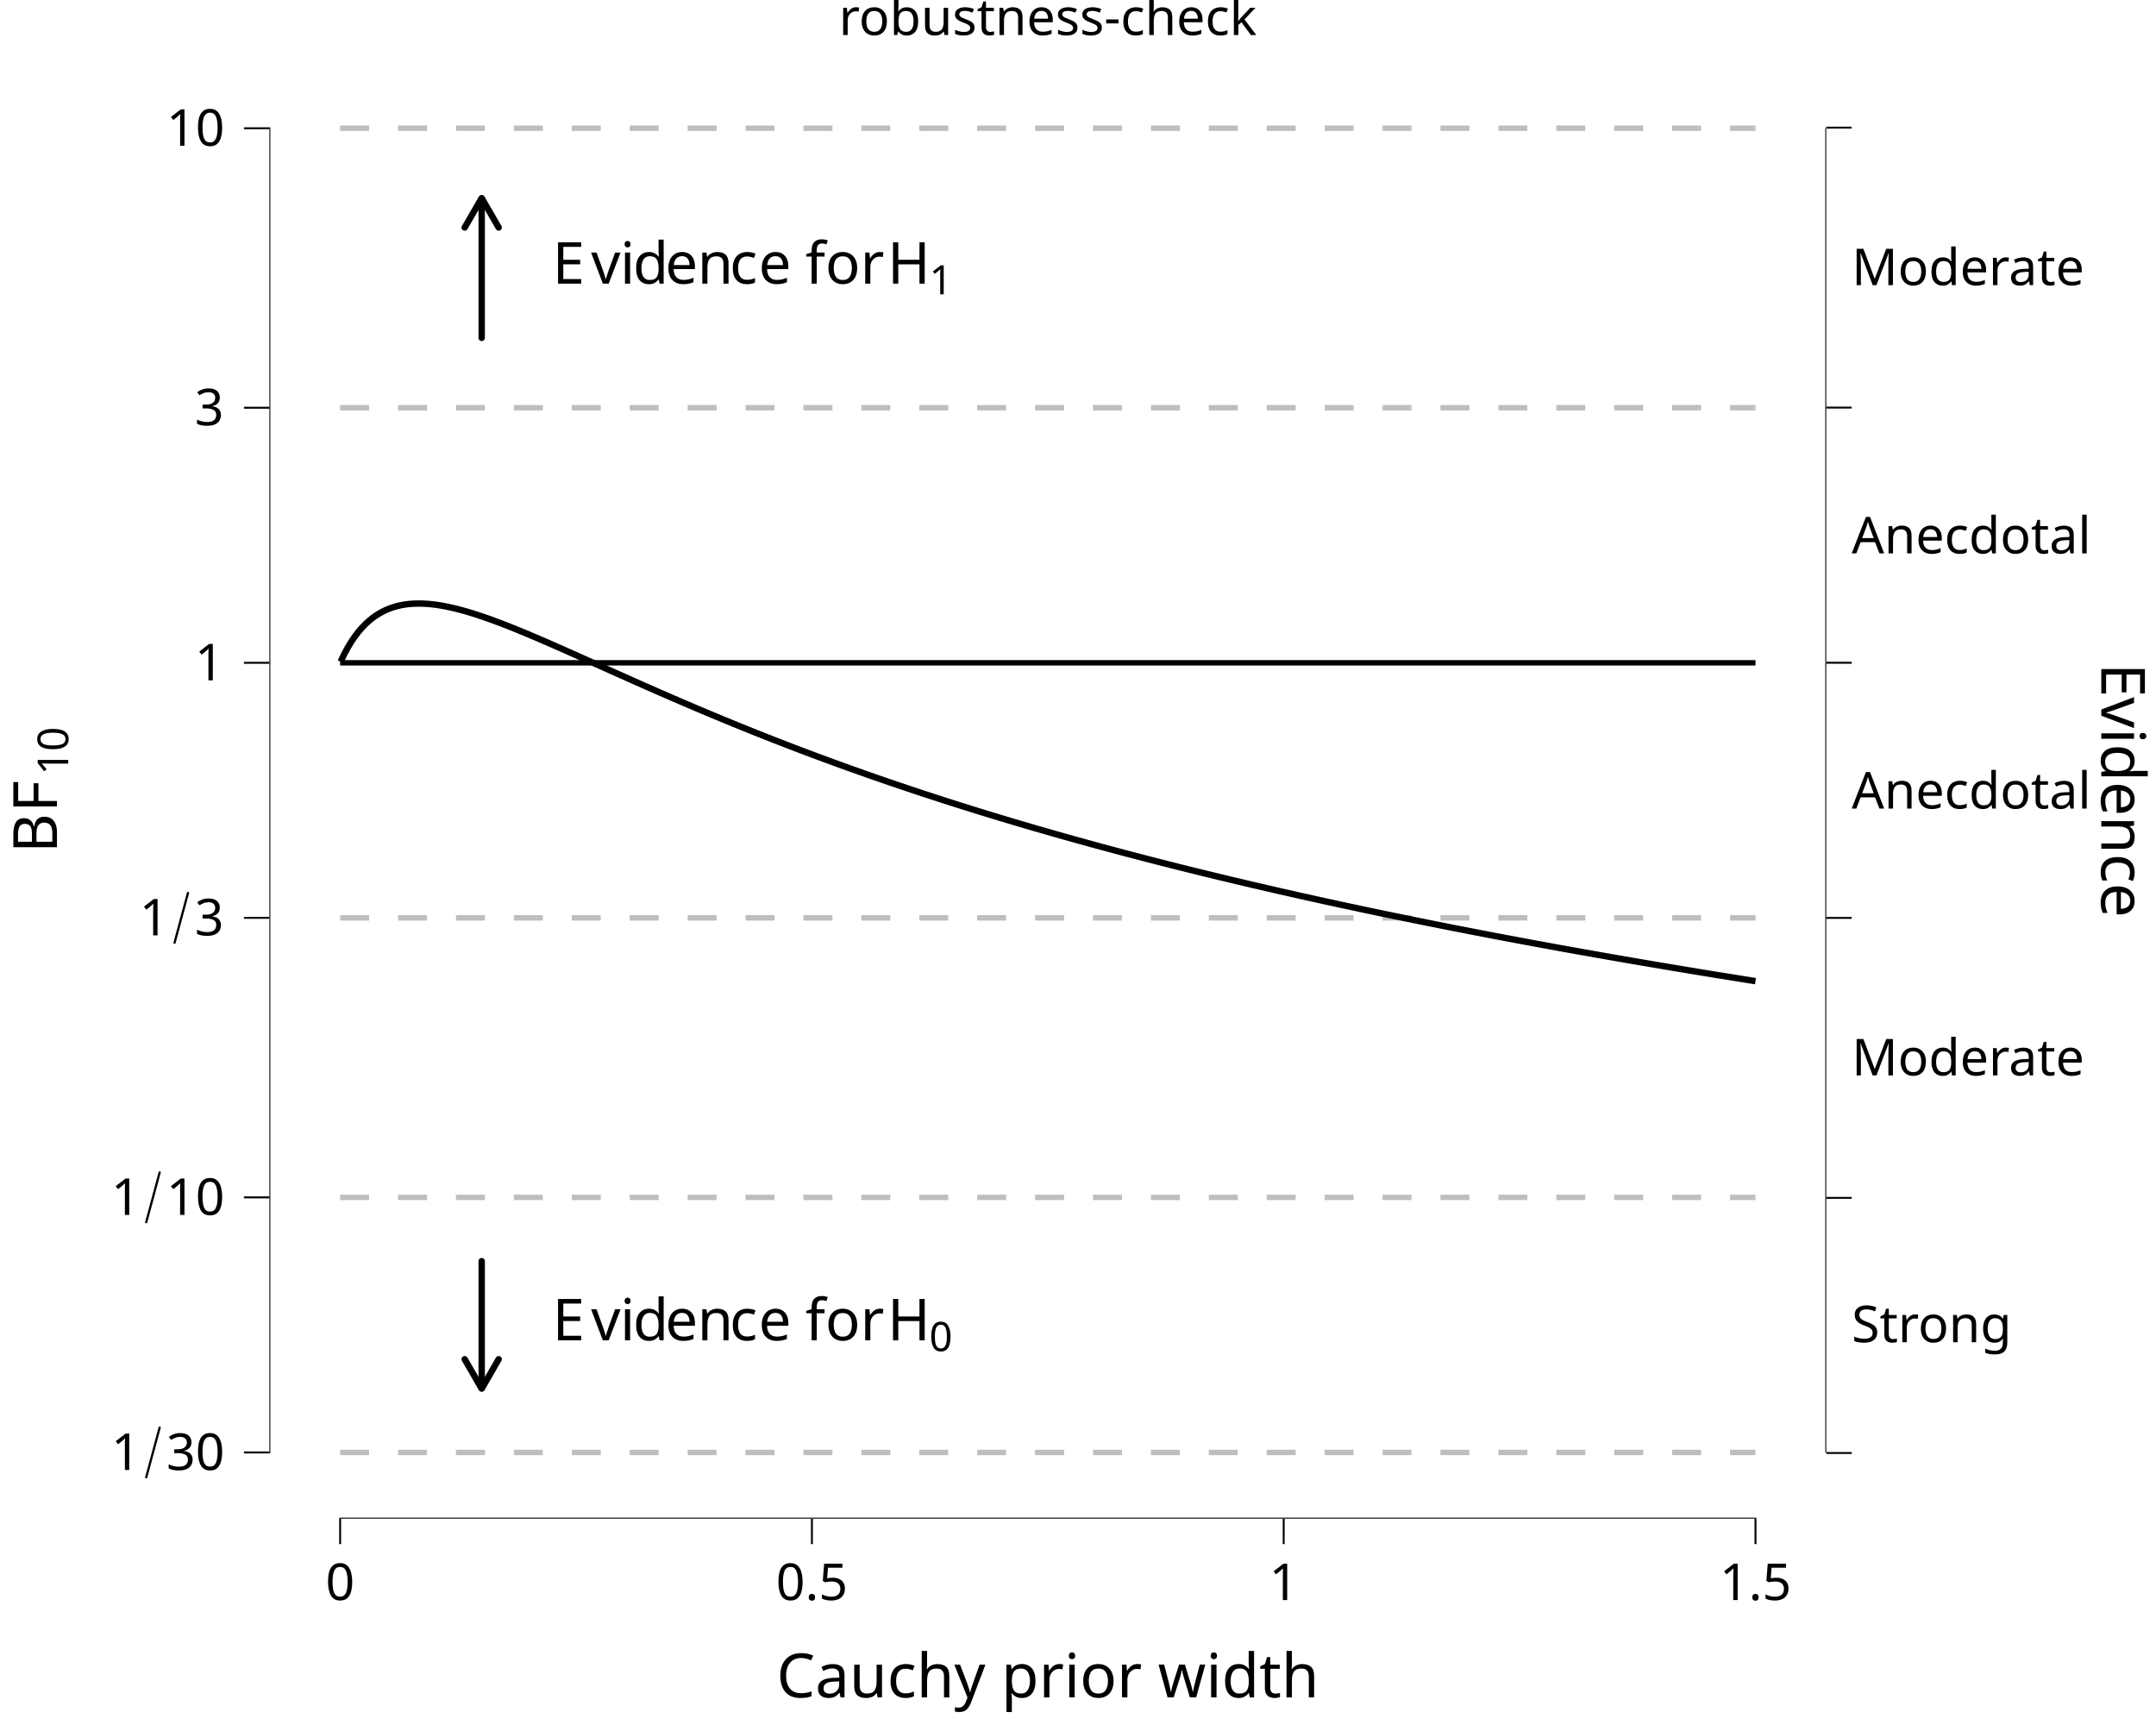
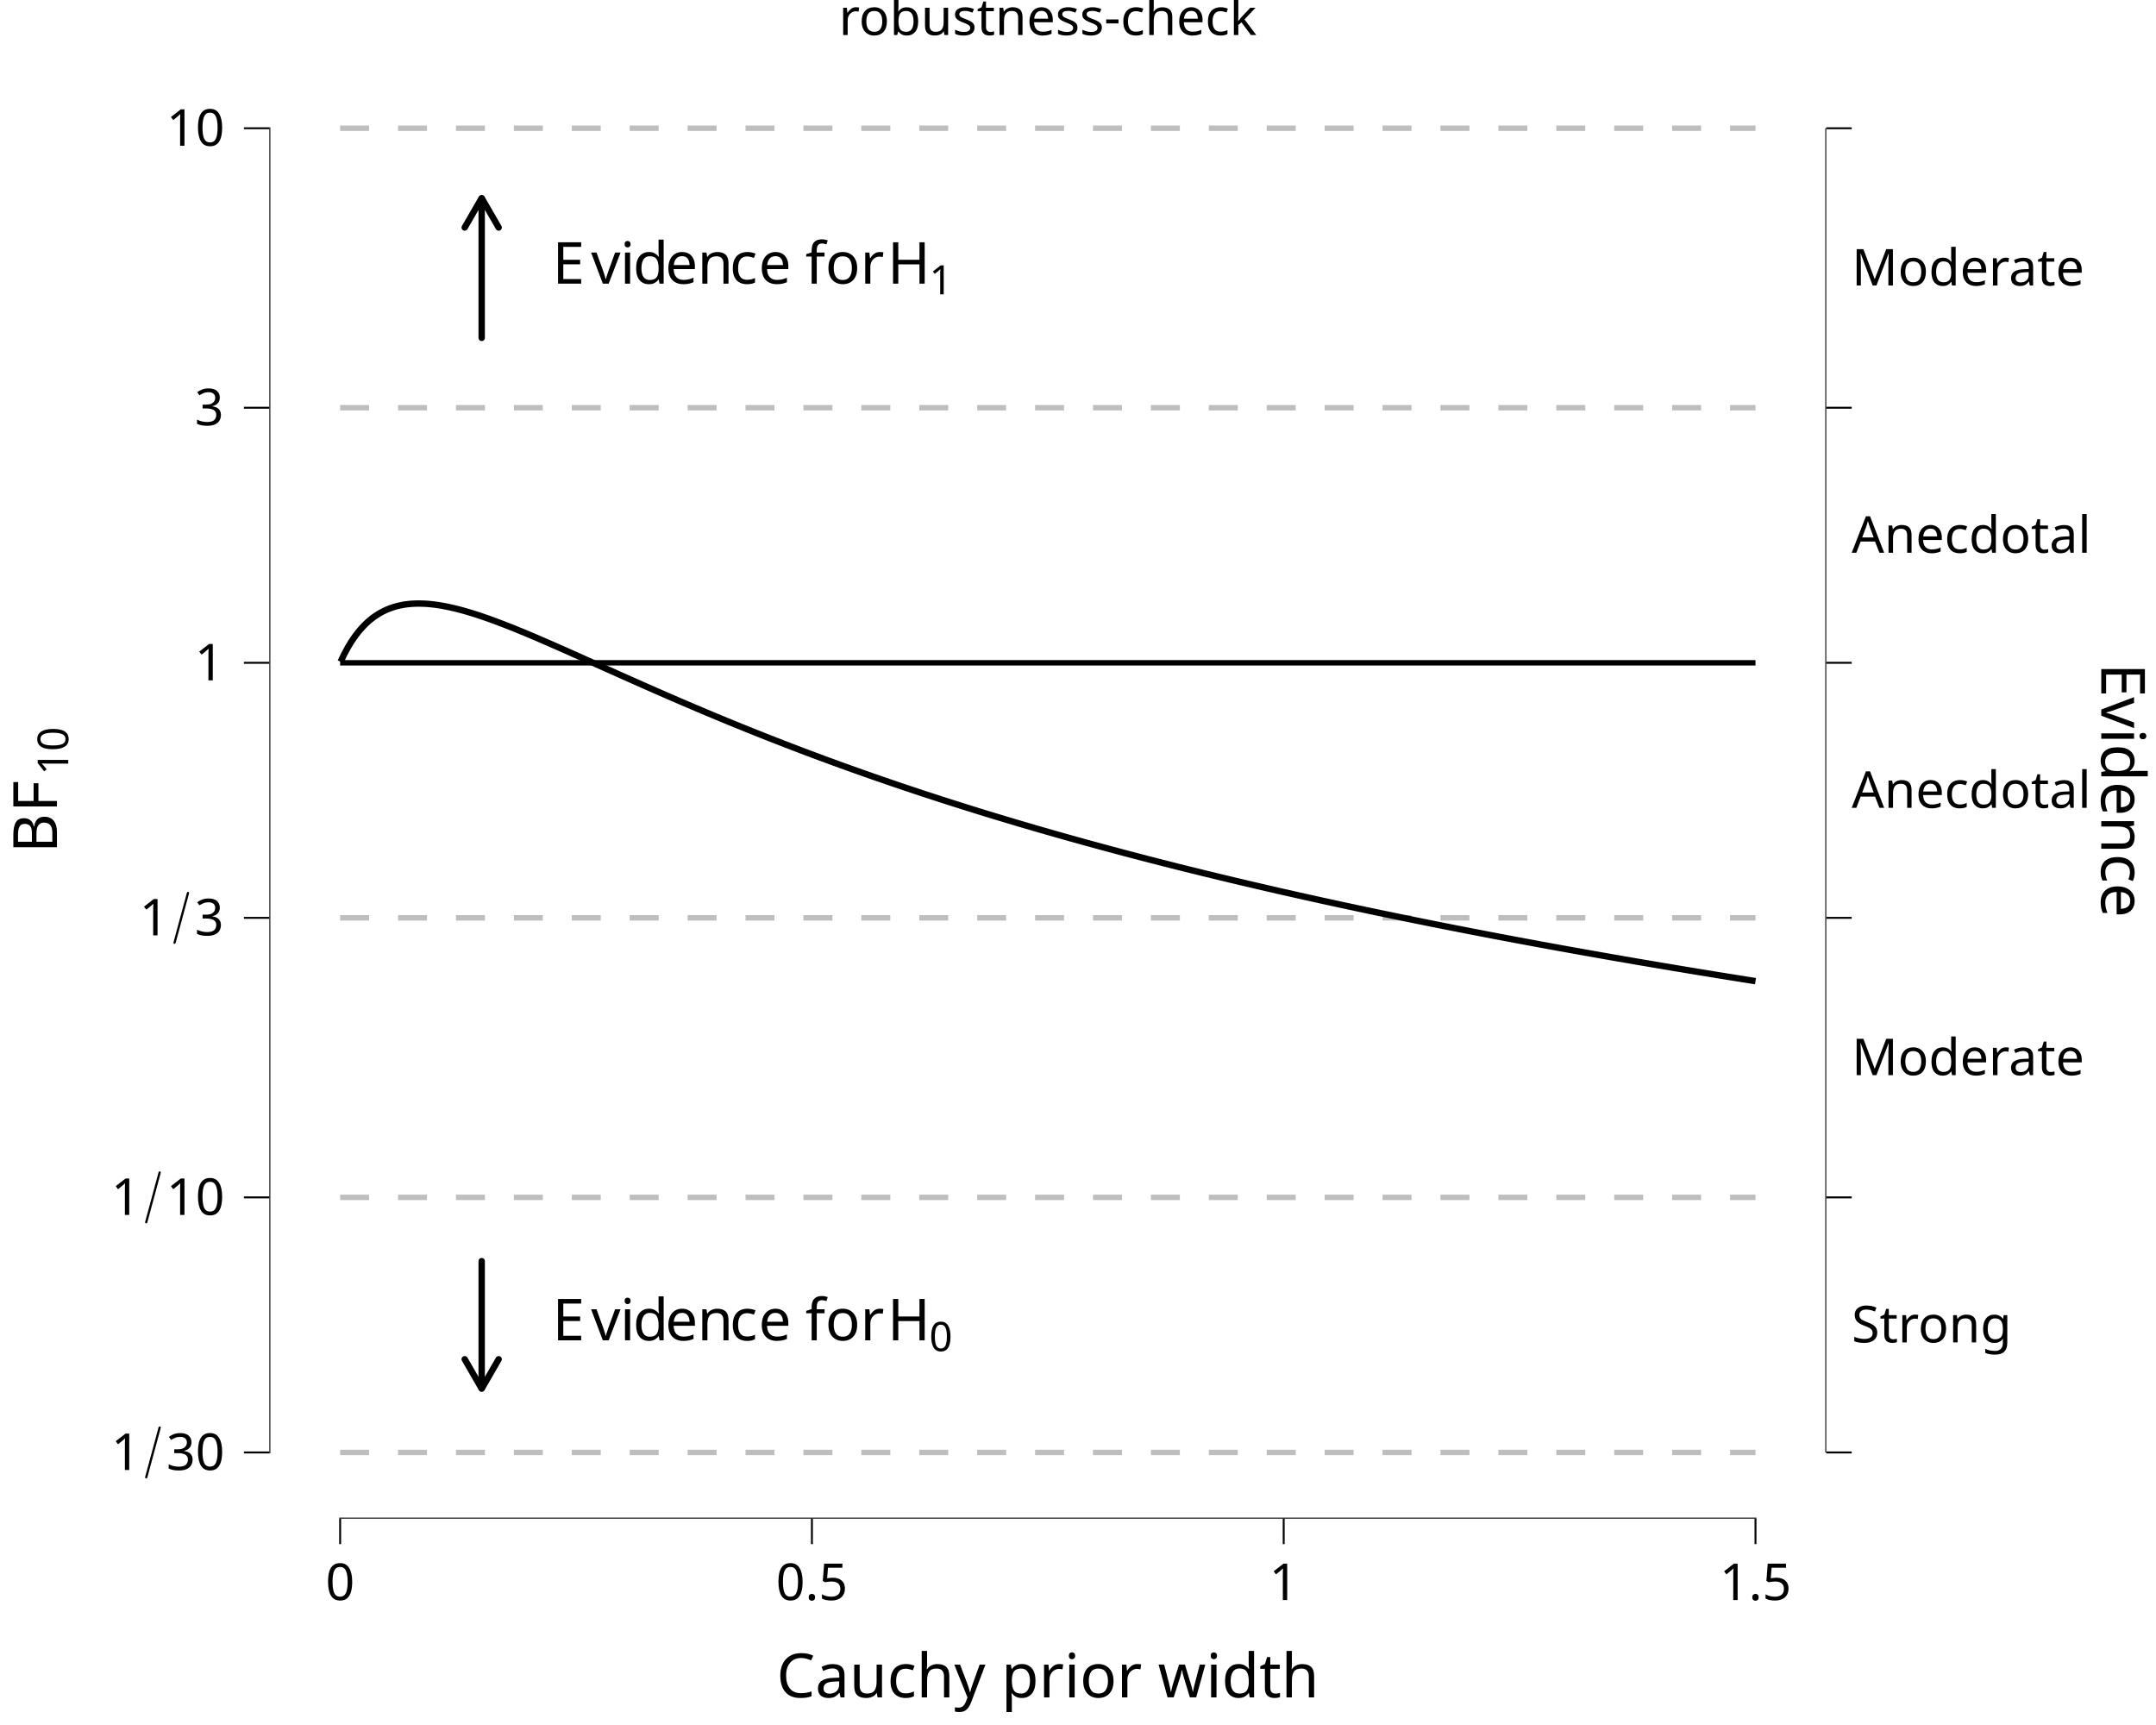
<svg xmlns="http://www.w3.org/2000/svg" class="svglite" data-engine-version="2.0" width="720.00pt" height="576.00pt" viewBox="0 0 720.00 576.00">
  <defs>
    <style type="text/css">
    .svglite line, .svglite polyline, .svglite polygon, .svglite path, .svglite rect, .svglite circle {
      fill: none;
      stroke: #000000;
      stroke-linecap: round;
      stroke-linejoin: round;
      stroke-miterlimit: 10.00;
    }
  </style>
  </defs>
  <rect width="100%" height="100%" style="stroke: none; fill: #FFFFFF;" />
  <defs>
    <clipPath id="cpMC4wMHw3MjAuMDB8MC4wMHw1NzYuMDA=">
      <rect x="0.00" y="0.00" width="720.00" height="576.00" />
    </clipPath>
  </defs>
  <g clip-path="url(#cpMC4wMHw3MjAuMDB8MC4wMHw1NzYuMDA=)">
    <rect x="-0" y="0.00" width="720.00" height="576.00" style="stroke-width: 10.67; stroke: none;" />
  </g>
  <defs>
    <clipPath id="cpODkuOTZ8NjA5Ljg4fDIwLjcxfDUwNy4wOQ==">
      <rect x="89.96" y="20.71" width="519.92" height="486.39" />
    </clipPath>
  </defs>
  <g clip-path="url(#cpODkuOTZ8NjA5Ljg4fDIwLjcxfDUwNy4wOQ==)">
    <rect x="89.96" y="20.71" width="519.92" height="486.39" style="stroke-width: 10.67; stroke: none;" />
    <line x1="113.59" y1="484.99" x2="586.25" y2="484.99" style="stroke-width: 1.81; stroke: #BEBEBE; stroke-dasharray: 9.67,9.67; stroke-linecap: butt;" />
    <line x1="113.59" y1="399.82" x2="586.25" y2="399.82" style="stroke-width: 1.81; stroke: #BEBEBE; stroke-dasharray: 9.67,9.67; stroke-linecap: butt;" />
    <line x1="113.59" y1="306.48" x2="586.25" y2="306.48" style="stroke-width: 1.81; stroke: #BEBEBE; stroke-dasharray: 9.67,9.67; stroke-linecap: butt;" />
    <line x1="113.59" y1="221.32" x2="586.25" y2="221.32" style="stroke-width: 1.81; stroke-linecap: butt;" />
    <line x1="113.59" y1="136.15" x2="586.25" y2="136.15" style="stroke-width: 1.81; stroke: #BEBEBE; stroke-dasharray: 9.67,9.67; stroke-linecap: butt;" />
    <line x1="113.59" y1="42.82" x2="586.25" y2="42.82" style="stroke-width: 1.81; stroke: #BEBEBE; stroke-dasharray: 9.67,9.67; stroke-linecap: butt;" />
    <polyline points="113.75,220.96 114.93,218.48 116.12,216.27 117.30,214.30 118.49,212.56 119.67,211.00 120.86,209.62 122.04,208.40 123.22,207.31 124.41,206.35 125.59,205.51 126.78,204.77 127.96,204.13 129.14,203.57 130.33,203.10 131.51,202.70 132.70,202.36 133.88,202.09 135.07,201.88 136.25,201.72 137.43,201.61 138.62,201.55 139.80,201.53 140.99,201.55 142.17,201.60 143.35,201.69 144.54,201.81 145.72,201.96 146.91,202.14 148.09,202.35 149.28,202.58 150.46,202.83 151.64,203.10 152.83,203.39 154.01,203.70 155.20,204.03 156.38,204.37 157.57,204.73 158.75,205.10 159.93,205.49 161.12,205.89 162.30,206.29 163.49,206.71 164.67,207.14 165.85,207.58 167.04,208.03 168.22,208.48 169.41,208.94 170.59,209.41 171.78,209.88 172.96,210.37 174.14,210.85 175.33,211.34 176.51,211.84 177.70,212.34 178.88,212.84 180.07,213.35 181.25,213.86 182.43,214.37 183.62,214.89 184.80,215.41 185.99,215.93 187.17,216.45 188.35,216.97 189.54,217.50 190.72,218.03 191.91,218.56 193.09,219.08 194.28,219.61 195.46,220.15 196.64,220.68 197.83,221.21 199.01,221.74 200.20,222.27 201.38,222.80 202.56,223.33 203.75,223.86 204.93,224.39 206.12,224.93 207.30,225.45 208.49,225.98 209.67,226.51 210.85,227.04 212.04,227.57 213.22,228.09 214.41,228.62 215.59,229.14 216.78,229.66 217.96,230.18 219.14,230.70 220.33,231.22 221.51,231.74 222.70,232.25 223.88,232.77 225.06,233.28 226.25,233.79 227.43,234.30 228.62,234.81 229.80,235.32 230.99,235.82 232.17,236.33 233.35,236.83 234.54,237.33 235.72,237.83 236.91,238.33 238.09,238.82 239.28,239.32 240.46,239.81 241.64,240.30 242.83,240.79 244.01,241.27 245.20,241.76 246.38,242.24 247.56,242.72 248.75,243.20 249.93,243.68 251.12,244.15 252.30,244.63 253.49,245.10 254.67,245.57 255.85,246.04 257.04,246.50 258.22,246.97 259.41,247.43 260.59,247.89 261.77,248.35 262.96,248.81 264.14,249.26 265.33,249.72 266.51,250.17 267.70,250.62 268.88,251.07 270.06,251.51 271.25,251.96 272.43,252.40 273.62,252.84 274.80,253.28 275.99,253.72 277.17,254.15 278.35,254.59 279.54,255.02 280.72,255.45 281.91,255.88 283.09,256.30 284.27,256.73 285.46,257.15 286.64,257.57 287.83,257.99 289.01,258.41 290.20,258.82 291.38,259.24 292.56,259.65 293.75,260.06 294.93,260.47 296.12,260.88 297.30,261.29 298.48,261.69 299.67,262.09 300.85,262.49 302.04,262.89 303.22,263.29 304.41,263.69 305.59,264.08 306.77,264.47 307.96,264.87 309.14,265.26 310.33,265.64 311.51,266.03 312.70,266.41 313.88,266.80 315.06,267.18 316.25,267.56 317.43,267.94 318.62,268.32 319.80,268.69 320.98,269.07 322.17,269.44 323.35,269.81 324.54,270.18 325.72,270.55 326.91,270.92 328.09,271.28 329.27,271.65 330.46,272.01 331.64,272.37 332.83,272.73 334.01,273.09 335.20,273.44 336.38,273.80 337.56,274.15 338.75,274.51 339.93,274.86 341.12,275.21 342.30,275.56 343.48,275.90 344.67,276.25 345.85,276.60 347.04,276.94 348.22,277.28 349.41,277.62 350.59,277.96 351.77,278.30 352.96,278.64 354.14,278.97 355.33,279.31 356.51,279.64 357.69,279.97 358.88,280.30 360.06,280.63 361.25,280.96 362.43,281.29 363.62,281.61 364.80,281.94 365.98,282.26 367.17,282.58 368.35,282.90 369.54,283.22 370.72,283.54 371.91,283.86 373.09,284.18 374.27,284.49 375.46,284.81 376.64,285.12 377.83,285.43 379.01,285.74 380.19,286.05 381.38,286.36 382.56,286.67 383.75,286.98 384.93,287.28 386.12,287.58 387.30,287.89 388.48,288.19 389.67,288.49 390.85,288.79 392.04,289.09 393.22,289.39 394.41,289.69 395.59,289.98 396.77,290.28 397.96,290.57 399.14,290.86 400.33,291.15 401.51,291.45 402.69,291.74 403.88,292.02 405.06,292.31 406.25,292.60 407.43,292.89 408.62,293.17 409.80,293.45 410.98,293.74 412.17,294.02 413.35,294.30 414.54,294.58 415.72,294.86 416.90,295.14 418.09,295.42 419.27,295.69 420.46,295.97 421.64,296.24 422.83,296.52 424.01,296.79 425.19,297.06 426.38,297.34 427.56,297.61 428.75,297.88 429.93,298.14 431.12,298.41 432.30,298.68 433.48,298.95 434.67,299.21 435.85,299.48 437.04,299.74 438.22,300.00 439.40,300.26 440.59,300.53 441.77,300.79 442.96,301.05 444.14,301.30 445.33,301.56 446.51,301.82 447.69,302.08 448.88,302.33 450.06,302.59 451.25,302.84 452.43,303.09 453.61,303.35 454.80,303.60 455.98,303.85 457.17,304.10 458.35,304.35 459.54,304.60 460.72,304.85 461.90,305.09 463.09,305.34 464.27,305.58 465.46,305.83 466.64,306.07 467.83,306.32 469.01,306.56 470.19,306.80 471.38,307.04 472.56,307.29 473.75,307.53 474.93,307.76 476.11,308.00 477.30,308.24 478.48,308.48 479.67,308.72 480.85,308.95 482.04,309.19 483.22,309.42 484.40,309.66 485.59,309.89 486.77,310.12 487.96,310.35 489.14,310.58 490.33,310.82 491.51,311.05 492.69,311.27 493.88,311.50 495.06,311.73 496.25,311.96 497.43,312.19 498.61,312.41 499.80,312.64 500.98,312.86 502.17,313.09 503.35,313.31 504.54,313.53 505.72,313.76 506.90,313.98 508.09,314.20 509.27,314.42 510.46,314.64 511.64,314.86 512.82,315.08 514.01,315.30 515.19,315.52 516.38,315.73 517.56,315.95 518.75,316.17 519.93,316.38 521.11,316.60 522.30,316.81 523.48,317.02 524.67,317.24 525.85,317.45 527.04,317.66 528.22,317.87 529.40,318.08 530.59,318.29 531.77,318.50 532.96,318.71 534.14,318.92 535.32,319.13 536.51,319.34 537.69,319.55 538.88,319.75 540.06,319.96 541.25,320.16 542.43,320.37 543.61,320.57 544.80,320.78 545.98,320.98 547.17,321.19 548.35,321.39 549.54,321.59 550.72,321.79 551.90,321.99 553.09,322.19 554.27,322.39 555.46,322.59 556.64,322.79 557.82,322.99 559.01,323.19 560.19,323.39 561.38,323.58 562.56,323.78 563.75,323.98 564.93,324.17 566.11,324.37 567.30,324.56 568.48,324.76 569.67,324.95 570.85,325.14 572.03,325.34 573.22,325.53 574.40,325.72 575.59,325.91 576.77,326.10 577.96,326.29 579.14,326.48 580.32,326.67 581.51,326.86 582.69,327.05 583.88,327.24 585.06,327.43 586.25,327.62 " style="stroke-width: 2.13; stroke-linecap: butt;" />
    <line x1="160.86" y1="421.11" x2="160.86" y2="463.69" style="stroke-width: 2.13; stroke-linejoin: bevel;" />
    <polyline points="155.19,453.87 160.86,463.69 166.53,453.87 " style="stroke-width: 2.13; stroke-linejoin: bevel;" />
    <line x1="160.86" y1="112.82" x2="160.86" y2="66.15" style="stroke-width: 2.13; stroke-linejoin: bevel;" />
    <polyline points="166.53,75.97 160.86,66.15 155.19,75.97 " style="stroke-width: 2.13; stroke-linejoin: bevel;" />
    <text x="184.49" y="447.56" style="font-size: 19.35px; font-family: sans;" textLength="12.91px" lengthAdjust="spacingAndGlyphs">E</text>
    <text x="197.40" y="447.56" style="font-size: 19.35px; font-family: sans;" textLength="9.68px" lengthAdjust="spacingAndGlyphs">v</text>
    <text x="207.08" y="447.56" style="font-size: 19.35px; font-family: sans;" textLength="4.30px" lengthAdjust="spacingAndGlyphs">i</text>
    <text x="211.38" y="447.56" style="font-size: 19.35px; font-family: sans;" textLength="10.76px" lengthAdjust="spacingAndGlyphs">d</text>
    <text x="222.14" y="447.56" style="font-size: 19.35px; font-family: sans;" textLength="10.76px" lengthAdjust="spacingAndGlyphs">e</text>
    <text x="232.90" y="447.56" style="font-size: 19.35px; font-family: sans;" textLength="10.76px" lengthAdjust="spacingAndGlyphs">n</text>
    <text x="243.66" y="447.56" style="font-size: 19.35px; font-family: sans;" textLength="9.68px" lengthAdjust="spacingAndGlyphs">c</text>
    <text x="253.34" y="447.56" style="font-size: 19.35px; font-family: sans;" textLength="10.76px" lengthAdjust="spacingAndGlyphs">e</text>
    <text x="264.10" y="447.56" style="font-size: 19.35px; font-family: sans;" textLength="4.84px" lengthAdjust="spacingAndGlyphs"> </text>
    <text x="268.94" y="447.56" style="font-size: 19.35px; font-family: sans;" textLength="22.58px" lengthAdjust="spacingAndGlyphs">for</text>
    <text x="291.52" y="447.56" style="font-size: 19.35px; font-family: sans;" textLength="4.84px" lengthAdjust="spacingAndGlyphs"> </text>
    <text x="296.36" y="447.56" style="font-size: 19.35px; font-family: sans;" textLength="13.98px" lengthAdjust="spacingAndGlyphs">H</text>
    <text x="310.34" y="451.14" style="font-size: 13.54px; font-family: sans;" textLength="7.53px" lengthAdjust="spacingAndGlyphs">0</text>
    <text x="184.49" y="94.71" style="font-size: 19.35px; font-family: sans;" textLength="12.91px" lengthAdjust="spacingAndGlyphs">E</text>
    <text x="197.40" y="94.71" style="font-size: 19.35px; font-family: sans;" textLength="9.68px" lengthAdjust="spacingAndGlyphs">v</text>
    <text x="207.08" y="94.71" style="font-size: 19.35px; font-family: sans;" textLength="4.30px" lengthAdjust="spacingAndGlyphs">i</text>
    <text x="211.38" y="94.71" style="font-size: 19.35px; font-family: sans;" textLength="10.76px" lengthAdjust="spacingAndGlyphs">d</text>
    <text x="222.14" y="94.71" style="font-size: 19.35px; font-family: sans;" textLength="10.76px" lengthAdjust="spacingAndGlyphs">e</text>
    <text x="232.90" y="94.71" style="font-size: 19.35px; font-family: sans;" textLength="10.76px" lengthAdjust="spacingAndGlyphs">n</text>
    <text x="243.66" y="94.71" style="font-size: 19.35px; font-family: sans;" textLength="9.68px" lengthAdjust="spacingAndGlyphs">c</text>
    <text x="253.34" y="94.71" style="font-size: 19.35px; font-family: sans;" textLength="10.76px" lengthAdjust="spacingAndGlyphs">e</text>
    <text x="264.10" y="94.71" style="font-size: 19.35px; font-family: sans;" textLength="4.84px" lengthAdjust="spacingAndGlyphs"> </text>
    <text x="268.94" y="94.71" style="font-size: 19.35px; font-family: sans;" textLength="22.58px" lengthAdjust="spacingAndGlyphs">for</text>
    <text x="291.52" y="94.71" style="font-size: 19.35px; font-family: sans;" textLength="4.84px" lengthAdjust="spacingAndGlyphs"> </text>
    <text x="296.36" y="94.71" style="font-size: 19.35px; font-family: sans;" textLength="13.98px" lengthAdjust="spacingAndGlyphs">H</text>
    <text x="310.34" y="98.29" style="font-size: 13.54px; font-family: sans;" textLength="7.53px" lengthAdjust="spacingAndGlyphs">1</text>
    <line x1="113.27" y1="507.09" x2="586.56" y2="507.09" style="stroke-width: 0.64; stroke-linecap: butt;" />
    <line x1="89.96" y1="485.30" x2="89.96" y2="42.50" style="stroke-width: 0.64; stroke-linecap: butt;" />
    <line x1="609.88" y1="484.99" x2="609.88" y2="42.82" style="stroke-width: 0.64; stroke-linecap: butt;" />
    <rect x="89.96" y="20.71" width="519.92" height="486.39" style="stroke-width: 0.00; stroke: none;" />
  </g>
  <g clip-path="url(#cpMC4wMHw3MjAuMDB8MC4wMHw1NzYuMDA=)">
    <polyline points="89.96,507.09 89.96,20.71 " style="stroke-width: 0.00; stroke: none; stroke-linecap: butt;" />
    <text x="37.13" y="490.84" style="font-size: 17.00px; font-family: sans;" textLength="9.46px" lengthAdjust="spacingAndGlyphs">1</text>
    <polyline points="48.83,493.29 53.32,476.68 " style="stroke-width: 0.75;" />
    <text x="55.57" y="490.84" style="font-size: 17.00px; font-family: sans;" textLength="18.91px" lengthAdjust="spacingAndGlyphs">30</text>
    <text x="37.13" y="405.67" style="font-size: 17.00px; font-family: sans;" textLength="9.46px" lengthAdjust="spacingAndGlyphs">1</text>
    <polyline points="48.83,408.12 53.32,391.51 " style="stroke-width: 0.75;" />
    <text x="55.57" y="405.67" style="font-size: 17.00px; font-family: sans;" textLength="18.91px" lengthAdjust="spacingAndGlyphs">10</text>
    <text x="46.58" y="312.33" style="font-size: 17.00px; font-family: sans;" textLength="9.46px" lengthAdjust="spacingAndGlyphs">1</text>
    <polyline points="58.29,314.79 62.78,298.18 " style="stroke-width: 0.75;" />
    <text x="65.03" y="312.33" style="font-size: 17.00px; font-family: sans;" textLength="9.46px" lengthAdjust="spacingAndGlyphs">3</text>
    <text x="65.03" y="227.17" style="font-size: 17.00px; font-family: sans;" textLength="9.46px" lengthAdjust="spacingAndGlyphs">1</text>
    <text x="65.03" y="142.01" style="font-size: 17.00px; font-family: sans;" textLength="9.46px" lengthAdjust="spacingAndGlyphs">3</text>
    <text x="55.57" y="48.67" style="font-size: 17.00px; font-family: sans;" textLength="18.91px" lengthAdjust="spacingAndGlyphs">10</text>
    <polyline points="81.46,484.99 89.96,484.99 " style="stroke-width: 0.64; stroke-linecap: butt;" />
    <polyline points="81.46,399.82 89.96,399.82 " style="stroke-width: 0.64; stroke-linecap: butt;" />
    <polyline points="81.46,306.48 89.96,306.48 " style="stroke-width: 0.64; stroke-linecap: butt;" />
    <polyline points="81.46,221.32 89.96,221.32 " style="stroke-width: 0.64; stroke-linecap: butt;" />
    <polyline points="81.46,136.15 89.96,136.15 " style="stroke-width: 0.64; stroke-linecap: butt;" />
    <polyline points="81.46,42.82 89.96,42.82 " style="stroke-width: 0.64; stroke-linecap: butt;" />
    <polyline points="609.88,507.09 609.88,20.71 " style="stroke-width: 0.00; stroke: none; stroke-linecap: butt;" />
-     <polyline points="609.88,485.18 618.38,485.18 " style="stroke-width: 0.64; stroke-linecap: butt;" />
-     <polyline points="609.88,442.34 618.38,442.34 " style="stroke-width: 0.64; stroke: none; stroke-linecap: butt;" />
-     <polyline points="609.88,399.98 618.38,399.98 " style="stroke-width: 0.64; stroke-linecap: butt;" />
-     <polyline points="609.88,353.24 618.38,353.24 " style="stroke-width: 0.64; stroke: none; stroke-linecap: butt;" />
-     <polyline points="609.88,306.50 618.38,306.50 " style="stroke-width: 0.64; stroke-linecap: butt;" />
-     <polyline points="609.88,264.14 618.38,264.14 " style="stroke-width: 0.64; stroke: none; stroke-linecap: butt;" />
-     <polyline points="609.88,221.30 618.38,221.30 " style="stroke-width: 0.64; stroke-linecap: butt;" />
-     <polyline points="609.88,178.94 618.38,178.94 " style="stroke-width: 0.64; stroke: none; stroke-linecap: butt;" />
-     <polyline points="609.88,136.10 618.38,136.10 " style="stroke-width: 0.64; stroke-linecap: butt;" />
-     <polyline points="609.88,89.36 618.38,89.36 " style="stroke-width: 0.64; stroke: none; stroke-linecap: butt;" />
-     <polyline points="609.88,42.62 618.38,42.62 " style="stroke-width: 0.64; stroke-linecap: butt;" />
-     <text x="618.38" y="448.19" style="font-size: 17.00px; font-family: sans;" textLength="50.09px" lengthAdjust="spacingAndGlyphs">Strong</text>
-     <text x="618.38" y="359.09" style="font-size: 17.00px; font-family: sans;" textLength="71.83px" lengthAdjust="spacingAndGlyphs">Moderate</text>
-     <text x="618.38" y="269.99" style="font-size: 17.00px; font-family: sans;" textLength="75.62px" lengthAdjust="spacingAndGlyphs">Anecdotal</text>
-     <text x="618.38" y="184.79" style="font-size: 17.00px; font-family: sans;" textLength="75.62px" lengthAdjust="spacingAndGlyphs">Anecdotal</text>
-     <text x="618.38" y="95.21" style="font-size: 17.00px; font-family: sans;" textLength="71.83px" lengthAdjust="spacingAndGlyphs">Moderate</text>
+     <polyline points="609.88,484.99 618.38,484.99 " style="stroke-width: 0.64; stroke-linecap: butt;" />
+     <polyline points="609.88,442.40 618.38,442.40 " style="stroke-width: 0.64; stroke: none; stroke-linecap: butt;" />
+     <polyline points="609.88,399.82 618.38,399.82 " style="stroke-width: 0.64; stroke-linecap: butt;" />
+     <polyline points="609.88,353.15 618.38,353.15 " style="stroke-width: 0.64; stroke: none; stroke-linecap: butt;" />
+     <polyline points="609.88,306.48 618.38,306.48 " style="stroke-width: 0.64; stroke-linecap: butt;" />
+     <polyline points="609.88,263.90 618.38,263.90 " style="stroke-width: 0.64; stroke: none; stroke-linecap: butt;" />
+     <polyline points="609.88,221.32 618.38,221.32 " style="stroke-width: 0.64; stroke-linecap: butt;" />
+     <polyline points="609.88,178.73 618.38,178.73 " style="stroke-width: 0.64; stroke: none; stroke-linecap: butt;" />
+     <polyline points="609.88,136.15 618.38,136.15 " style="stroke-width: 0.64; stroke-linecap: butt;" />
+     <polyline points="609.88,89.48 618.38,89.48 " style="stroke-width: 0.64; stroke: none; stroke-linecap: butt;" />
+     <polyline points="609.88,42.82 618.38,42.82 " style="stroke-width: 0.64; stroke-linecap: butt;" />
+     <text x="618.38" y="448.25" style="font-size: 17.00px; font-family: sans;" textLength="50.09px" lengthAdjust="spacingAndGlyphs">Strong</text>
+     <text x="618.38" y="359.00" style="font-size: 17.00px; font-family: sans;" textLength="71.83px" lengthAdjust="spacingAndGlyphs">Moderate</text>
+     <text x="618.38" y="269.75" style="font-size: 17.00px; font-family: sans;" textLength="75.62px" lengthAdjust="spacingAndGlyphs">Anecdotal</text>
+     <text x="618.38" y="184.58" style="font-size: 17.00px; font-family: sans;" textLength="75.62px" lengthAdjust="spacingAndGlyphs">Anecdotal</text>
+     <text x="618.38" y="95.33" style="font-size: 17.00px; font-family: sans;" textLength="71.83px" lengthAdjust="spacingAndGlyphs">Moderate</text>
    <polyline points="89.96,507.09 609.88,507.09 " style="stroke-width: 0.00; stroke: none; stroke-linecap: butt;" />
    <polyline points="113.59,515.60 113.59,507.09 " style="stroke-width: 0.64; stroke-linecap: butt;" />
    <polyline points="271.14,515.60 271.14,507.09 " style="stroke-width: 0.64; stroke-linecap: butt;" />
    <polyline points="428.69,515.60 428.69,507.09 " style="stroke-width: 0.64; stroke-linecap: butt;" />
    <polyline points="586.25,515.60 586.25,507.09 " style="stroke-width: 0.64; stroke-linecap: butt;" />
    <text x="113.59" y="534.27" text-anchor="middle" style="font-size: 17.00px; font-family: sans;" textLength="9.46px" lengthAdjust="spacingAndGlyphs">0</text>
    <text x="271.14" y="534.27" text-anchor="middle" style="font-size: 17.00px; font-family: sans;" textLength="23.63px" lengthAdjust="spacingAndGlyphs">0.5</text>
    <text x="428.69" y="534.27" text-anchor="middle" style="font-size: 17.00px; font-family: sans;" textLength="9.46px" lengthAdjust="spacingAndGlyphs">1</text>
    <text x="586.25" y="534.27" text-anchor="middle" style="font-size: 17.00px; font-family: sans;" textLength="23.63px" lengthAdjust="spacingAndGlyphs">1.5</text>
    <text x="349.92" y="566.78" text-anchor="middle" style="font-size: 20.40px; font-family: sans;" textLength="168.96px" lengthAdjust="spacingAndGlyphs">Cauchy prior width</text>
    <text transform="translate(19.02,284.88) rotate(-90)" style="font-size: 20.40px; font-family: sans;" textLength="13.61px" lengthAdjust="spacingAndGlyphs">B</text>
    <text transform="translate(19.02,271.27) rotate(-90)" style="font-size: 20.40px; font-family: sans;" textLength="12.46px" lengthAdjust="spacingAndGlyphs">F</text>
    <text transform="translate(22.79,258.81) rotate(-90)" style="font-size: 14.28px; font-family: sans;" textLength="7.94px" lengthAdjust="spacingAndGlyphs">1</text>
    <text transform="translate(22.79,250.87) rotate(-90)" style="font-size: 14.28px; font-family: sans;" textLength="7.94px" lengthAdjust="spacingAndGlyphs">0</text>
    <text transform="translate(701.73,263.90) rotate(90)" text-anchor="middle" style="font-size: 20.40px; font-family: sans;" textLength="83.94px" lengthAdjust="spacingAndGlyphs">Evidence</text>
    <text x="349.92" y="11.70" text-anchor="middle" style="font-size: 17.00px; font-family: sans;" textLength="133.27px" lengthAdjust="spacingAndGlyphs">robustness-check</text>
  </g>
</svg>
